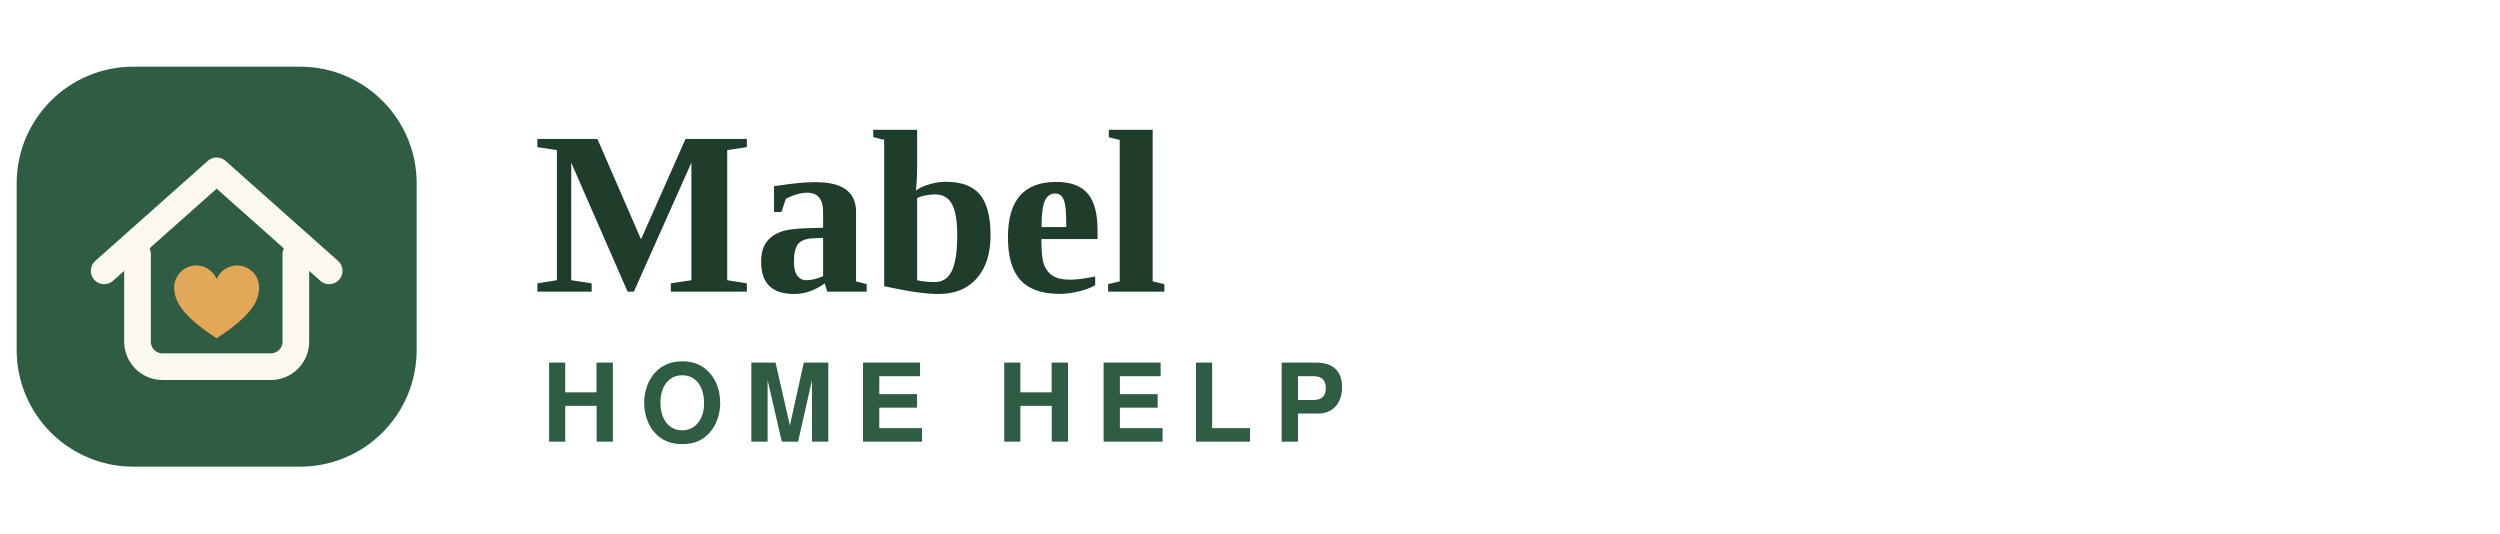
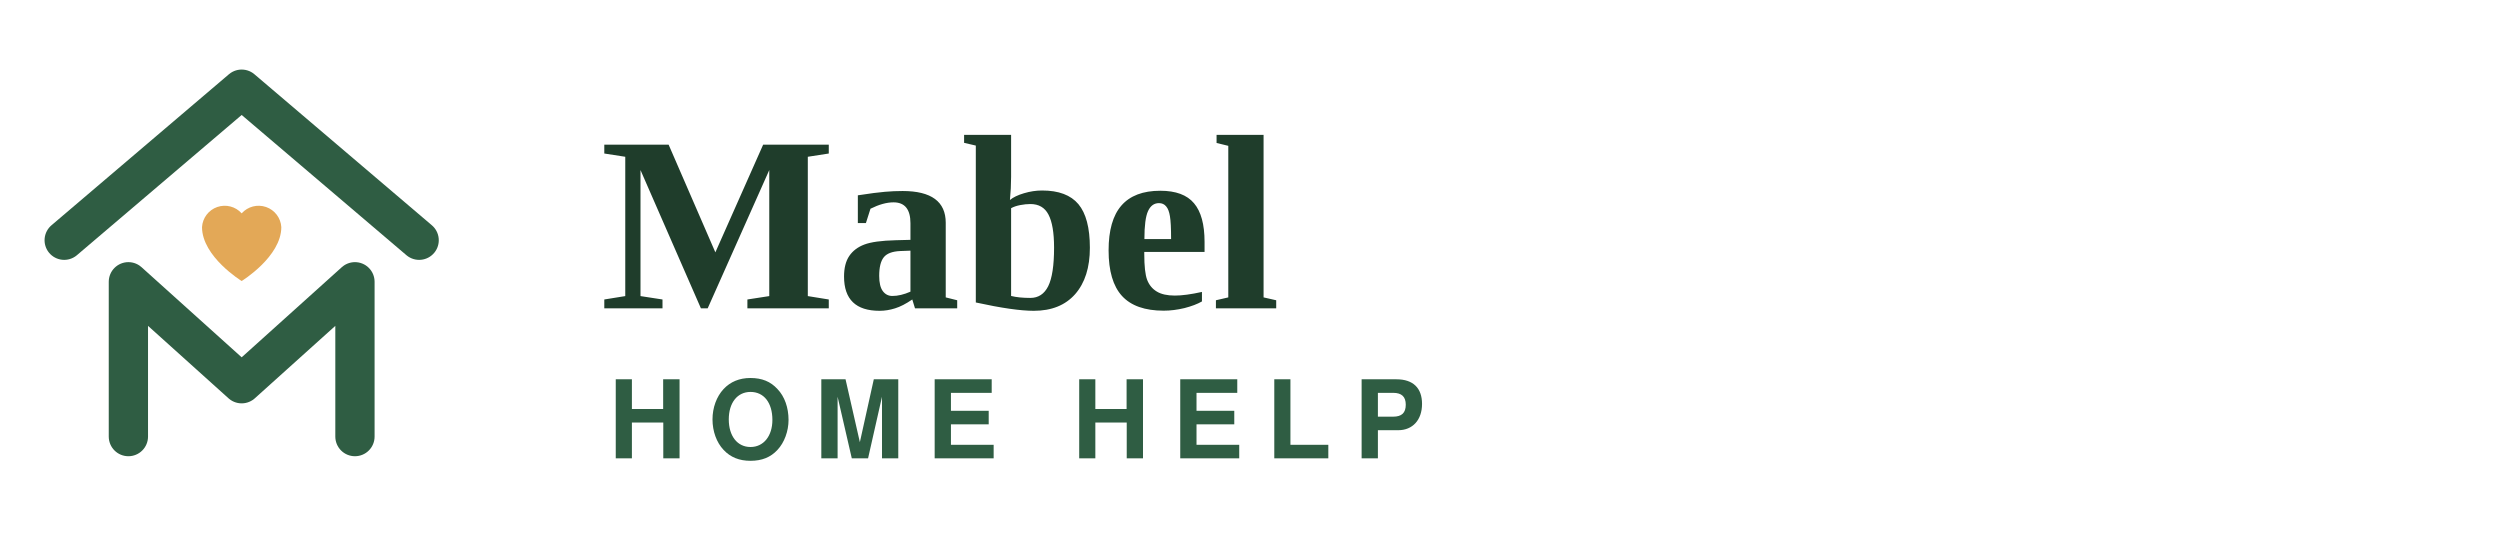
<svg xmlns="http://www.w3.org/2000/svg" viewBox="0 0 300 64" fill="none" role="img" aria-label="Mabel Home Help">
-   <rect x="2" y="8" width="48" height="48" rx="14" fill="#2F5D43" />
-   <path d="M12.5 32.5 26 20.5l13.5 12" stroke="#FBF8F1" stroke-width="3.2" stroke-linecap="round" stroke-linejoin="round" />
-   <path d="M16.5 30.5V41a3 3 0 0 0 3 3h13a3 3 0 0 0 3-3V30.5" stroke="#FBF8F1" stroke-width="3.2" stroke-linecap="round" stroke-linejoin="round" />
-   <path d="M26 40.6c-3.5-2.3-5.1-4.1-5.1-6.1a2.65 2.65 0 0 1 5.1-1 2.65 2.65 0 0 1 5.1 1c0 2-1.6 3.8-5.1 6.1Z" fill="#E3A857" />
-   <text x="64" y="35" font-family="Fraunces, Georgia, 'Times New Roman', serif" font-size="28" font-weight="700" fill="#1F3D2B">Mabel</text>
-   <text x="65" y="53" font-family="'Atkinson Hyperlegible', Helvetica, Arial, sans-serif" font-size="13" font-weight="700" letter-spacing="2.4" fill="#2F5D43">HOME HELP</text>
+   <svg x="0" y="3" width="58" height="58" viewBox="0 0 64 64" fill="none">
+     <g stroke="#2F5D43" stroke-width="5.2" stroke-linecap="round" stroke-linejoin="round">
+       <path d="M8.5 28.5 32 8.5l23.5 20" />
+       <path d="M17 54.5V34l15 13.5L47 34v20.5" />
+     </g>
+     <path d="M32 33.9s-5.25-3.22-5.25-7.14A3.01 3.01 0 0 1 32 24.94a3.01 3.01 0 0 1 5.25 1.82C37.25 30.68 32 33.9 32 33.9z" fill="#E3A857" />
+   </svg>
+   <text x="72" y="37" font-family="Fraunces, Georgia, 'Times New Roman', serif" font-size="30" font-weight="700" fill="#1F3D2B">Mabel</text>
+   <text x="73" y="55" font-family="'Atkinson Hyperlegible', Helvetica, Arial, sans-serif" font-size="13" font-weight="700" letter-spacing="2.6" fill="#2F5D43">HOME HELP</text>
</svg>
